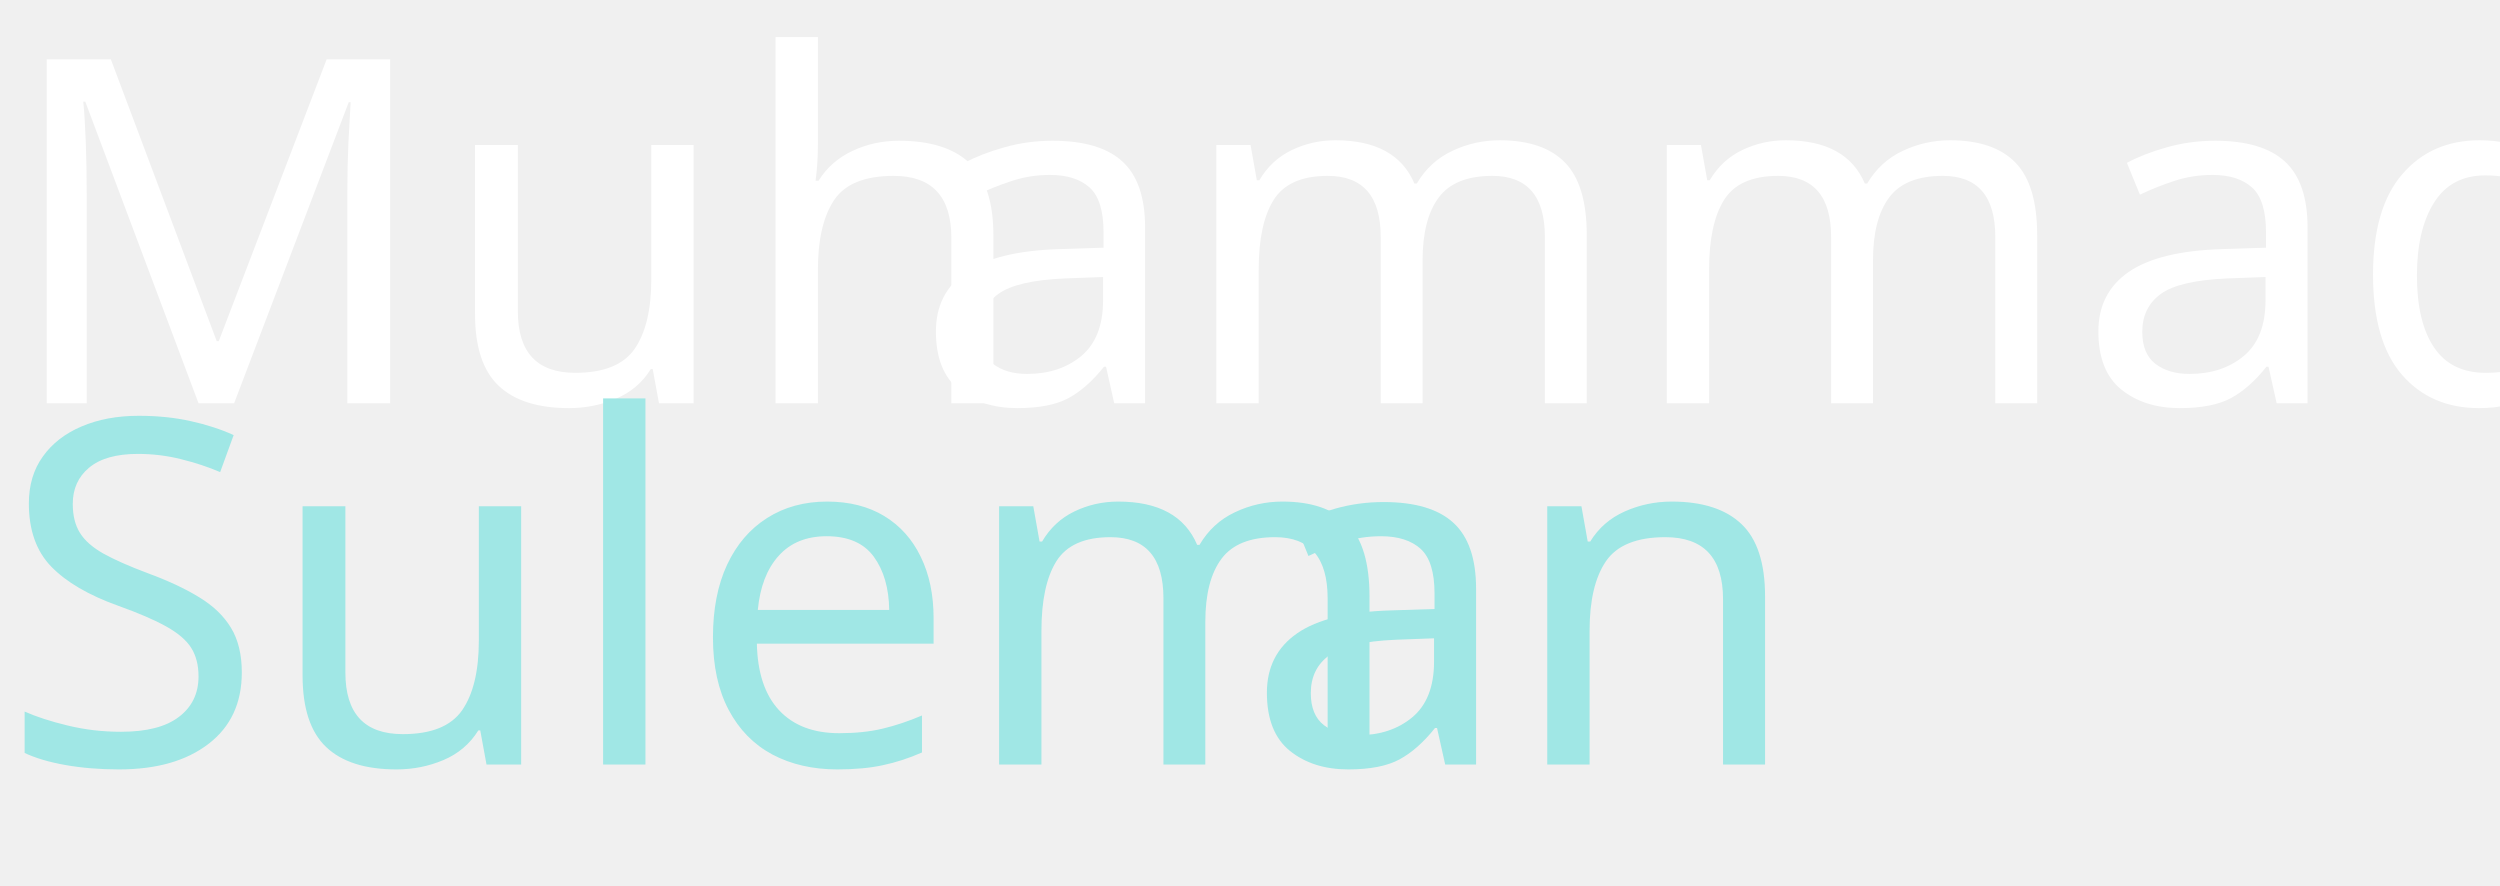
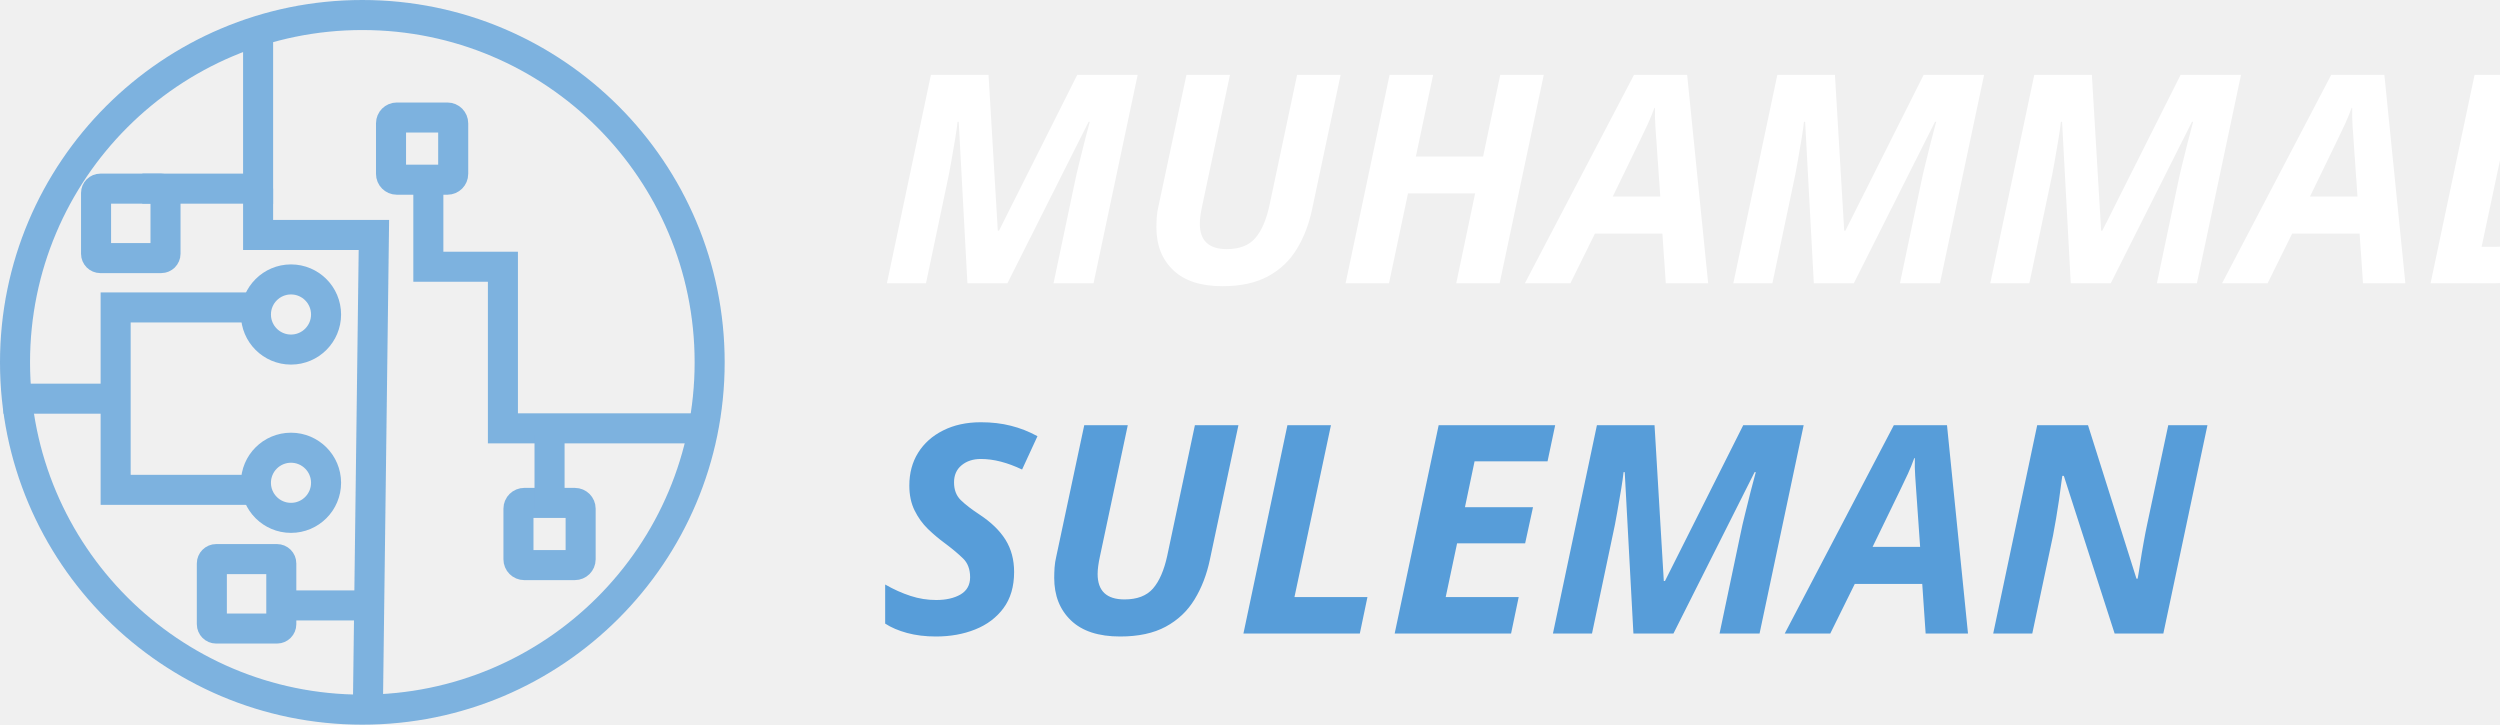
- <svg xmlns="http://www.w3.org/2000/svg" version="1.1" id="Layer_1" x="0px" y="0px" viewBox="0 0 249.1 88.2" style="enable-background:new 0 0 249.1 88.2;" xml:space="preserve">
-   <style type="text/css">
- 	.st0{fill:#FFFFFF;}
- 	.st1{font-family:'MyriadPro-BoldIt';}
- 	.st2{font-size:48px;}
- 	.st3{fill:#A0E7E5;}
- </style>
-   <text transform="matrix(1 0 0 1 0 40.18)" class="st0 st1 st2">Muh</text>
-   <text transform="matrix(1 0 0 1 91.05 40.18)" class="st0 st1 st2">a</text>
-   <text transform="matrix(1 0 0 1 117.12 40.18)" class="st0 st1 st2">mmad</text>
-   <text transform="matrix(1 0 0 1 0 76.18)" class="st3 st1 st2">Sulem</text>
-   <text transform="matrix(1 0 0 1 124.03 76.18)" class="st3 st1 st2">a</text>
-   <text transform="matrix(1 0 0 1 150.09 76.18)" class="st3 st1 st2">n</text>
+ <svg xmlns="http://www.w3.org/2000/svg" id="Layer_1" data-name="Layer 1" viewBox="0 0 332.91 96.49">
+   <defs>
+     <style>.cls-1{font-size:38.88px;fill:#fff;font-family:MyriadPro-SemiboldIt, Myriad Pro;font-weight:700;font-style:italic;}.cls-2{fill:#579dd9;}.cls-3{opacity:0.75;}.cls-4{fill:none;stroke:#579dd9;stroke-miterlimit:10;stroke-width:4px;}</style>
+   </defs>
+   <text class="cls-1" transform="translate(117.09 37.72)">MUHAMMAD<tspan class="cls-2">
+       <tspan x="0" y="46.65">SULEMAN</tspan>
+     </tspan>
+   </text>
+   <g class="cls-3">
+     <circle class="cls-4" cx="48.25" cy="48.25" r="46.25" />
+     <rect class="cls-4" x="52.07" y="15.65" width="8.28" height="8.28" rx="0.77" ry="0.77" />
+     <polyline class="cls-4" points="57.04 23.93 57.04 35.52 66.97 35.52 66.97 57.04 92.95 57.04" />
+     <rect class="cls-4" x="69.04" y="66.97" width="8.28" height="8.28" rx="0.77" ry="0.77" />
+     <line class="cls-4" x1="73.18" y1="57.87" x2="73.18" y2="67.8" />
+     <line class="cls-4" x1="15.4" y1="53.09" x2="0.46" y2="53.09" />
+     <polyline class="cls-4" points="34.08 40.94 15.4 40.94 15.4 65.23 34.08 65.23" />
+     <circle class="cls-4" cx="38.75" cy="41.88" r="4.67" />
+     <circle class="cls-4" cx="38.75" cy="64.29" r="4.67" />
+     <polyline class="cls-4" points="18.96 25.12 34.37 25.12 34.37 3.28" />
+     <polyline class="cls-4" points="48.99 94.32 49.79 31.29 34.37 31.29 34.37 25.12" />
+     <line class="cls-4" x1="49.16" y1="80.62" x2="37.46" y2="80.62" />
+     <rect class="cls-4" x="12.79" y="25.12" width="9.25" height="9.25" rx="0.58" ry="0.58" />
+     <rect class="cls-4" x="28.21" y="74.45" width="9.25" height="9.25" rx="0.58" ry="0.58" />
+   </g>
</svg>
